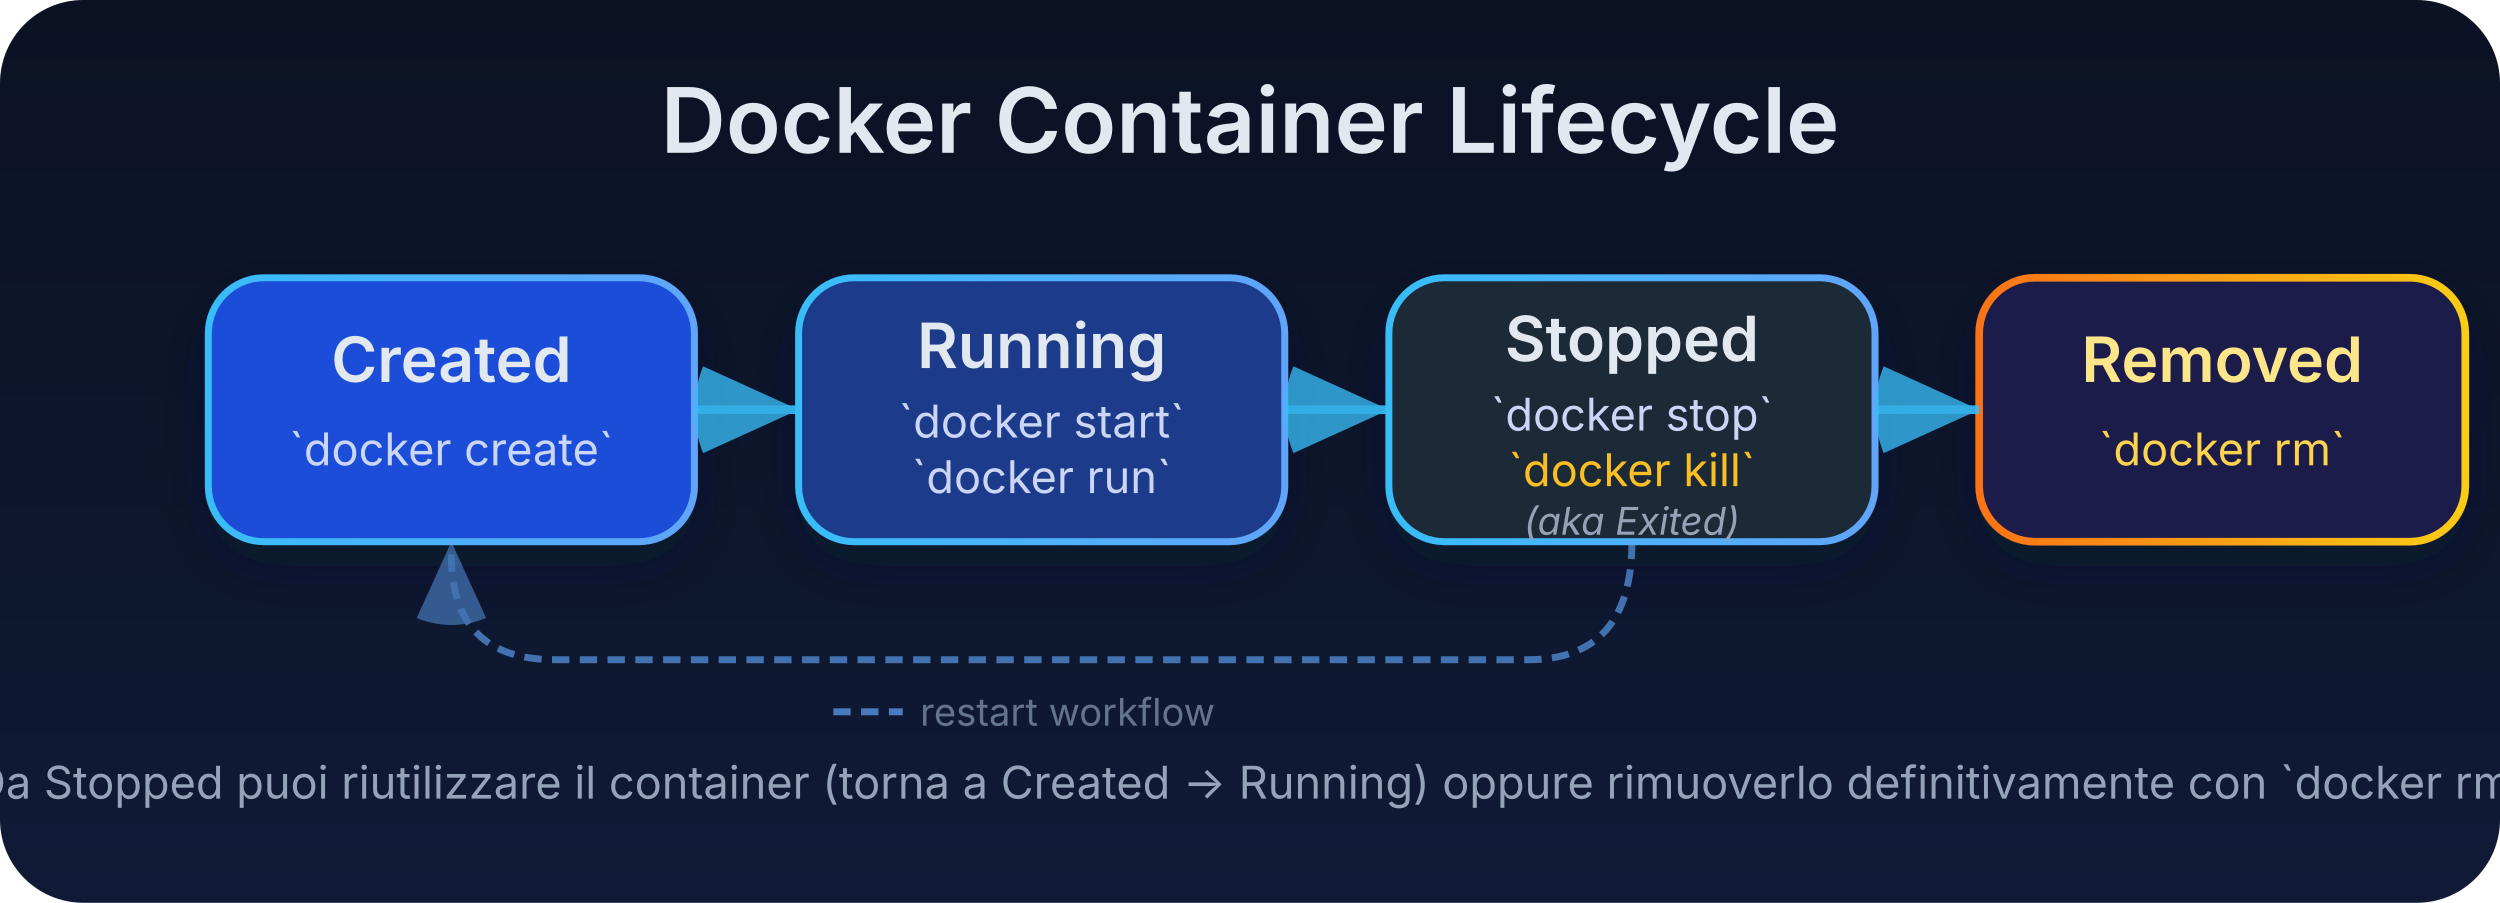
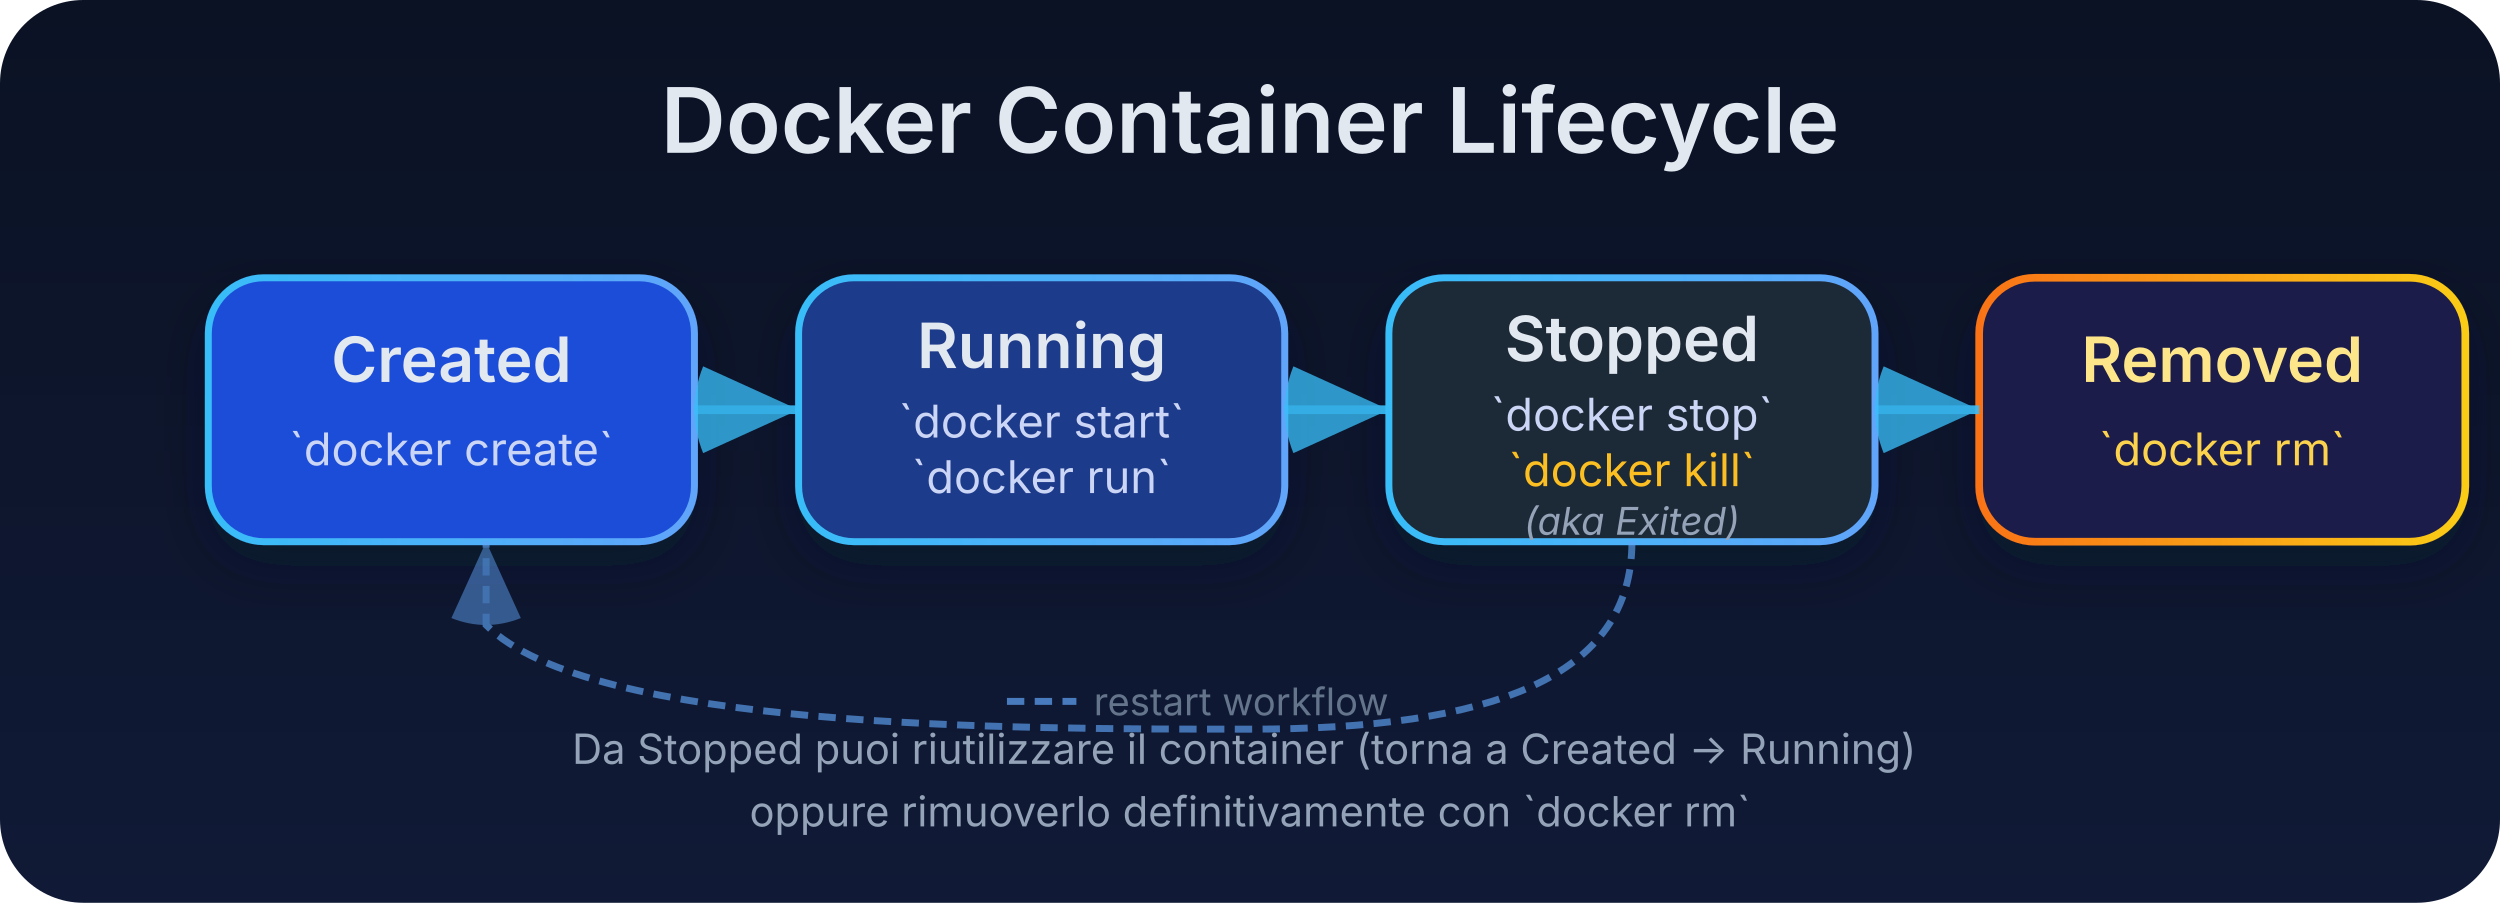
<svg xmlns="http://www.w3.org/2000/svg" width="720" height="260" viewBox="0 0 720 260">
  <defs>
    <linearGradient id="bgGradient" x1="0%" y1="0%" x2="0%" y2="100%">
      <stop offset="0%" stop-color="#0b1224" />
      <stop offset="100%" stop-color="#101a36" />
    </linearGradient>
    <linearGradient id="nodeGradient" x1="0%" y1="0%" x2="100%" y2="0%">
      <stop offset="0%" stop-color="#38bdf8" />
      <stop offset="100%" stop-color="#60a5fa" />
    </linearGradient>
    <linearGradient id="removedGradient" x1="0%" y1="0%" x2="100%" y2="0%">
      <stop offset="0%" stop-color="#f97316" />
      <stop offset="100%" stop-color="#facc15" />
    </linearGradient>
    <filter id="nodeShadow" x="-0.15" y="-0.15" width="1.3" height="1.4" color-interpolation-filters="sRGB">
      <feDropShadow dx="0" dy="6" stdDeviation="8" flood-color="#0f172a" flood-opacity="0.35" />
    </filter>
    <marker id="arrow" markerWidth="14" markerHeight="14" refX="13" refY="7" orient="auto">
      <path d="M2,2 L13,7 L2,12 Q0,7 2,2" fill="#38bdf8" opacity="0.85" />
    </marker>
    <marker id="arrowReturn" markerWidth="14" markerHeight="14" refX="13" refY="7" orient="auto">
      <path d="M2,2 L13,7 L2,12 Q0,7 2,2" fill="#60a5fa" opacity="0.75" />
    </marker>
  </defs>
  <rect width="720" height="260" rx="24" fill="url(#bgGradient)" />
  <g font-family="Inter, 'Segoe UI', -apple-system, BlinkMacSystemFont, sans-serif" fill="#e2e8f0">
    <text x="360" y="44" font-size="26" text-anchor="middle" font-weight="600">Docker Container Lifecycle</text>
    <g font-size="14" text-anchor="middle">
      <g transform="translate(60 80)" filter="url(#nodeShadow)">
        <rect width="140" height="76" rx="16" fill="#1d4ed8" stroke="url(#nodeGradient)" stroke-width="2" />
        <text x="70" y="30" font-size="18" font-weight="600">Created</text>
        <text x="70" y="54" fill="#cbd5f5" font-size="13">`docker create`</text>
      </g>
      <g transform="translate(230 80)" filter="url(#nodeShadow)">
        <rect width="140" height="76" rx="16" fill="#1e3a8a" stroke="url(#nodeGradient)" stroke-width="2" />
        <text x="70" y="26" font-size="18" font-weight="600">Running</text>
        <text x="70" y="46" fill="#cbd5f5" font-size="13">`docker start`</text>
        <text x="70" y="62" fill="#cbd5f5" font-size="13">`docker run`</text>
      </g>
      <g transform="translate(400 80)" filter="url(#nodeShadow)">
        <rect width="140" height="76" rx="16" fill="#1f2937" stroke="url(#nodeGradient)" stroke-width="2" />
        <text x="70" y="24" font-size="18" font-weight="600">Stopped</text>
        <text x="70" y="44" font-size="13" fill="#cbd5f5">`docker stop`</text>
        <text x="70" y="60" fill="#fbbf24" font-size="13">`docker kill`</text>
        <text x="70" y="74" fill="#94a3b8" font-size="11" font-style="italic">(aka Exited)</text>
      </g>
      <g transform="translate(570 80)" filter="url(#nodeShadow)">
        <rect width="140" height="76" rx="16" fill="#1e1b4b" stroke="url(#removedGradient)" stroke-width="2.2" />
        <text x="70" y="30" font-size="18" font-weight="600" fill="#fde68a">Removed</text>
        <text x="70" y="54" fill="#fcd34d" font-size="13">`docker rm`</text>
      </g>
    </g>
    <g fill="none" stroke-width="2.5" opacity="0.9">
      <path d="M200 118 H 230" stroke="#38bdf8" marker-end="url(#arrow)" />
      <path d="M370 118 H 400" stroke="#38bdf8" marker-end="url(#arrow)" />
      <path d="M540 118 H 570" stroke="#38bdf8" marker-end="url(#arrow)" />
-       <path d="M 470 156             Q 470 190, 440 190             L 160 190             Q 130 190, 130 160             L 130 156" stroke="#60a5fa" stroke-width="2" marker-end="url(#arrowReturn)" opacity="0.7" stroke-dasharray="5,3" />
+       <path d="M 470 156             C 470 195, 430 210, 360 210             S 170 210, 140 180             C 140 170, 140 162, 140 156" stroke="#60a5fa" stroke-width="2" marker-end="url(#arrowReturn)" opacity="0.7" stroke-dasharray="5,3" />
    </g>
-     <text x="360" y="230" font-size="13" text-anchor="middle" fill="#94a3b8">
-         Da Stopped puoi riutilizzare il container (torna a Created → Running) oppure rimuoverlo definitivamente con `docker rm`
-       </text>
-     <g transform="translate(240, 205)">
+     <text font-size="12" text-anchor="middle" fill="#94a3b8">
+       <tspan x="360" y="220">Da Stopped puoi riutilizzare il container (torna a Created → Running)</tspan>
+       <tspan x="360" y="238">oppure rimuoverlo definitivamente con `docker rm`</tspan>
+     </text>
+     <g transform="translate(290, 202)">
      <line x1="0" y1="0" x2="20" y2="0" stroke="#60a5fa" stroke-width="2" stroke-dasharray="5,3" opacity="0.7" />
      <text x="25" y="4" font-size="11" fill="#64748b">restart workflow</text>
    </g>
  </g>
</svg>
